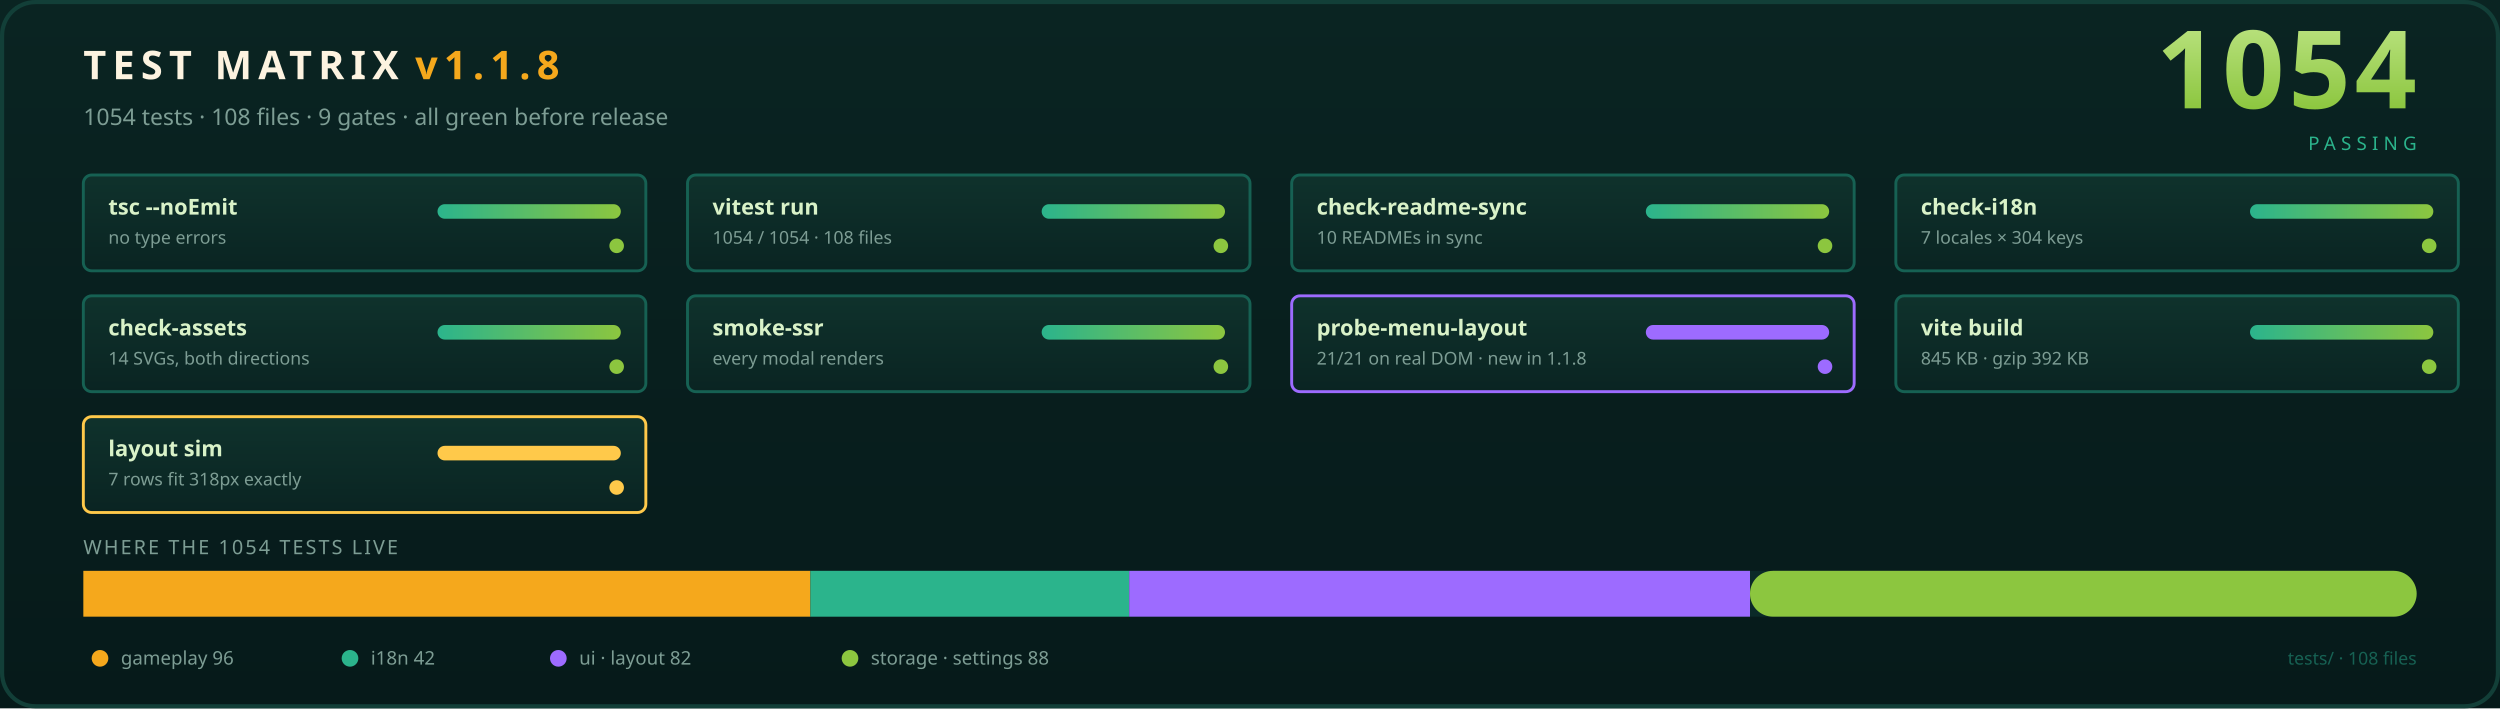
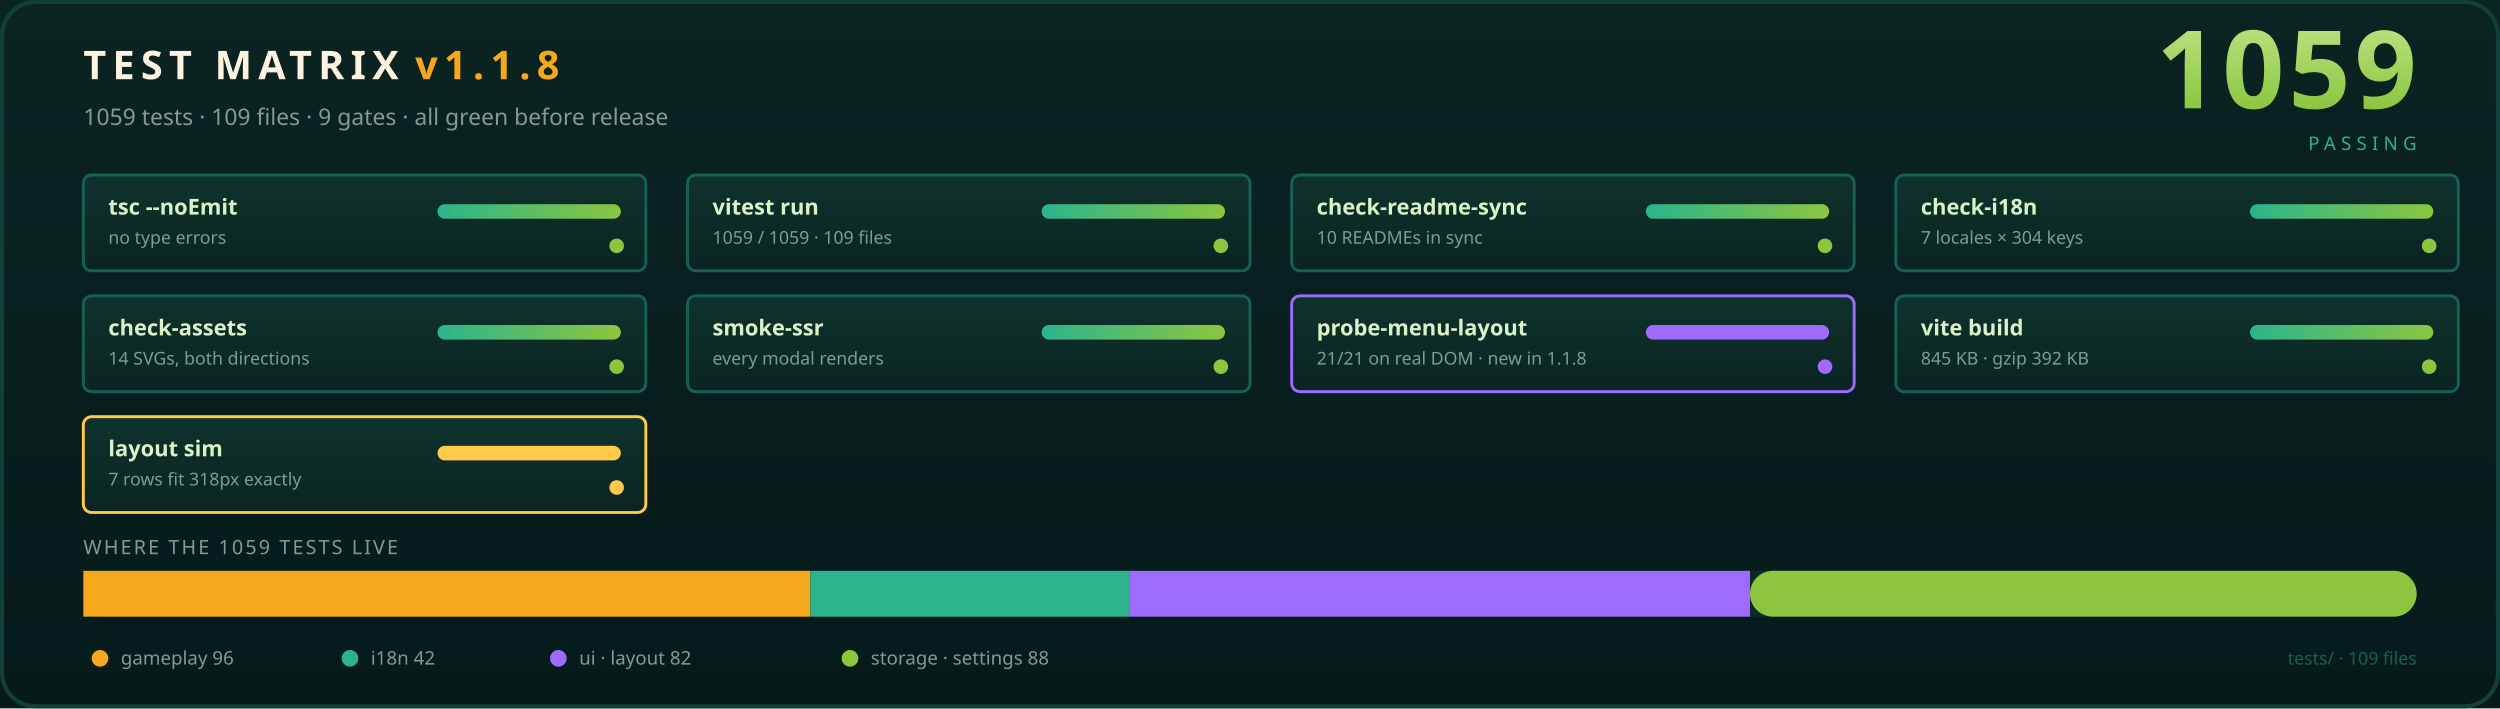
- <svg xmlns="http://www.w3.org/2000/svg" viewBox="0 0 1200 340" role="img" aria-label="Ma trận kiểm thử Lọ Chéo v1.1.8 — 1054 test trên 108 file, 9 cổng kiểm tra, phân bố theo nhóm (hoạt họa SMIL)">
+ <svg xmlns="http://www.w3.org/2000/svg" viewBox="0 0 1200 340" role="img" aria-label="Ma trận kiểm thử Lọ Chéo v1.1.8 — 1059 test trên 109 file, 9 cổng kiểm tra, phân bố theo nhóm (hoạt họa SMIL)">
  <defs>
    <filter id="tm-glow" x="-40%" y="-40%" width="180%" height="180%">
      <feGaussianBlur stdDeviation="4" result="b" />
      <feMerge>
        <feMergeNode in="b" />
        <feMergeNode in="SourceGraphic" />
      </feMerge>
    </filter>
    <linearGradient id="tmBg" x1="0" y1="0" x2="0" y2="1">
      <stop offset="0" stop-color="#0a2422" />
      <stop offset="1" stop-color="#061a1a" />
    </linearGradient>
    <linearGradient id="tmCard" x1="0" y1="0" x2="0" y2="1">
      <stop offset="0" stop-color="#0f322c" />
      <stop offset="1" stop-color="#0a2422" />
    </linearGradient>
    <linearGradient id="tmBar" x1="0" y1="0" x2="1" y2="0">
      <stop offset="0" stop-color="#2bb48c" />
      <stop offset="1" stop-color="#8cc63f" />
    </linearGradient>
    <linearGradient id="tmBig" x1="0" y1="0" x2="0" y2="1">
      <stop offset="0" stop-color="#b6e07a" />
      <stop offset="1" stop-color="#8cc63f" />
    </linearGradient>
  </defs>
  <rect width="1200" height="340" fill="url(#tmBg)" />
  <rect x="1" y="1" width="1198" height="338" rx="16" fill="none" stroke="#123f38" stroke-width="2" />
  <text x="40" y="38" font-family="'Arial Black','Bungee',sans-serif" font-weight="900" font-size="19" letter-spacing="3" fill="#fdf3e0">TEST MATRIX <tspan fill="#f5a81c">v1.1.8</tspan>
  </text>
-   <text x="40" y="60" font-family="system-ui,sans-serif" font-size="11" fill="#7d9d94">1054 tests · 108 files · 9 gates · all green before release</text>
-   <text x="1160" y="52" text-anchor="end" font-family="'Arial Black','Bungee',sans-serif" font-weight="900" font-size="52" fill="url(#tmBig)" letter-spacing="2">1054</text>
+   <text x="40" y="60" font-family="system-ui,sans-serif" font-size="11" fill="#7d9d94">1059 tests · 109 files · 9 gates · all green before release</text>
+   <text x="1160" y="52" text-anchor="end" font-family="'Arial Black','Bungee',sans-serif" font-weight="900" font-size="52" fill="url(#tmBig)" letter-spacing="2">1059</text>
  <text x="1160" y="72" text-anchor="end" font-family="system-ui,sans-serif" font-size="9" letter-spacing="2.5" fill="#2bb48c">PASSING</text>
  <g font-family="system-ui,sans-serif">
    <g transform="translate(40,84)">
      <rect width="270" height="46" rx="4" fill="url(#tmCard)" stroke="#166153" stroke-width="1.4" />
      <text x="12" y="19" font-size="10.5" fill="#d9f2c8" font-weight="700">tsc --noEmit</text>
      <text x="12" y="33" font-size="8.5" fill="#7d9d94">no type errors</text>
      <rect x="170" y="14" width="88" height="7" rx="3.5" fill="#0b2a28" />
      <rect x="170" y="14" width="88" height="7" rx="3.5" fill="url(#tmBar)">
        <animate attributeName="opacity" values="0.6;1;1;0.6" dur="9s" repeatCount="indefinite" />
      </rect>
      <circle cx="256" cy="34" r="3.5" fill="#8cc63f">
        <animate attributeName="opacity" values="1;0.3;1" dur="2.4s" repeatCount="indefinite" />
      </circle>
    </g>
    <g transform="translate(330,84)">
      <rect width="270" height="46" rx="4" fill="url(#tmCard)" stroke="#166153" stroke-width="1.4" />
      <text x="12" y="19" font-size="10.5" fill="#d9f2c8" font-weight="700">vitest run</text>
-       <text x="12" y="33" font-size="8.5" fill="#7d9d94">1054 / 1054 · 108 files</text>
+       <text x="12" y="33" font-size="8.5" fill="#7d9d94">1059 / 1059 · 109 files</text>
      <rect x="170" y="14" width="88" height="7" rx="3.5" fill="#0b2a28" />
      <rect x="170" y="14" width="88" height="7" rx="3.5" fill="url(#tmBar)">
        <animate attributeName="opacity" values="0.6;1;1;0.6" dur="9s" begin="0.6s" repeatCount="indefinite" />
      </rect>
      <circle cx="256" cy="34" r="3.5" fill="#8cc63f">
        <animate attributeName="opacity" values="1;0.3;1" dur="2.4s" begin="0.3s" repeatCount="indefinite" />
      </circle>
    </g>
    <g transform="translate(620,84)">
      <rect width="270" height="46" rx="4" fill="url(#tmCard)" stroke="#166153" stroke-width="1.4" />
      <text x="12" y="19" font-size="10.5" fill="#d9f2c8" font-weight="700">check-readme-sync</text>
      <text x="12" y="33" font-size="8.5" fill="#7d9d94">10 READMEs in sync</text>
      <rect x="170" y="14" width="88" height="7" rx="3.5" fill="#0b2a28" />
      <rect x="170" y="14" width="88" height="7" rx="3.5" fill="url(#tmBar)">
        <animate attributeName="opacity" values="0.6;1;1;0.6" dur="9s" begin="1.2s" repeatCount="indefinite" />
      </rect>
      <circle cx="256" cy="34" r="3.5" fill="#8cc63f">
        <animate attributeName="opacity" values="1;0.3;1" dur="2.4s" begin="0.6s" repeatCount="indefinite" />
      </circle>
    </g>
    <g transform="translate(910,84)">
      <rect width="270" height="46" rx="4" fill="url(#tmCard)" stroke="#166153" stroke-width="1.4" />
      <text x="12" y="19" font-size="10.5" fill="#d9f2c8" font-weight="700">check-i18n</text>
      <text x="12" y="33" font-size="8.5" fill="#7d9d94">7 locales × 304 keys</text>
      <rect x="170" y="14" width="88" height="7" rx="3.5" fill="#0b2a28" />
      <rect x="170" y="14" width="88" height="7" rx="3.5" fill="url(#tmBar)">
        <animate attributeName="opacity" values="0.6;1;1;0.6" dur="9s" begin="1.8s" repeatCount="indefinite" />
      </rect>
      <circle cx="256" cy="34" r="3.5" fill="#8cc63f">
        <animate attributeName="opacity" values="1;0.3;1" dur="2.4s" begin="0.9s" repeatCount="indefinite" />
      </circle>
    </g>
    <g transform="translate(40,142)">
      <rect width="270" height="46" rx="4" fill="url(#tmCard)" stroke="#166153" stroke-width="1.4" />
      <text x="12" y="19" font-size="10.5" fill="#d9f2c8" font-weight="700">check-assets</text>
      <text x="12" y="33" font-size="8.5" fill="#7d9d94">14 SVGs, both directions</text>
      <rect x="170" y="14" width="88" height="7" rx="3.5" fill="#0b2a28" />
      <rect x="170" y="14" width="88" height="7" rx="3.5" fill="url(#tmBar)">
        <animate attributeName="opacity" values="0.6;1;1;0.6" dur="9s" begin="2.4s" repeatCount="indefinite" />
      </rect>
      <circle cx="256" cy="34" r="3.5" fill="#8cc63f">
        <animate attributeName="opacity" values="1;0.3;1" dur="2.4s" begin="1.2s" repeatCount="indefinite" />
      </circle>
    </g>
    <g transform="translate(330,142)">
      <rect width="270" height="46" rx="4" fill="url(#tmCard)" stroke="#166153" stroke-width="1.4" />
      <text x="12" y="19" font-size="10.5" fill="#d9f2c8" font-weight="700">smoke-ssr</text>
      <text x="12" y="33" font-size="8.5" fill="#7d9d94">every modal renders</text>
      <rect x="170" y="14" width="88" height="7" rx="3.5" fill="#0b2a28" />
      <rect x="170" y="14" width="88" height="7" rx="3.5" fill="url(#tmBar)">
        <animate attributeName="opacity" values="0.6;1;1;0.6" dur="9s" begin="3s" repeatCount="indefinite" />
      </rect>
      <circle cx="256" cy="34" r="3.5" fill="#8cc63f">
        <animate attributeName="opacity" values="1;0.3;1" dur="2.4s" begin="1.5s" repeatCount="indefinite" />
      </circle>
    </g>
    <g transform="translate(620,142)">
      <rect width="270" height="46" rx="4" fill="url(#tmCard)" stroke="#9d6bff" stroke-width="1.4" />
      <text x="12" y="19" font-size="10.5" fill="#d9f2c8" font-weight="700">probe-menu-layout</text>
      <text x="12" y="33" font-size="8.5" fill="#7d9d94">21/21 on real DOM · new in 1.1.8</text>
      <rect x="170" y="14" width="88" height="7" rx="3.5" fill="#0b2a28" />
      <rect x="170" y="14" width="88" height="7" rx="3.5" fill="#9d6bff" />
      <circle cx="256" cy="34" r="3.5" fill="#9d6bff">
        <animate attributeName="opacity" values="1;0.3;1" dur="2.4s" begin="1.8s" repeatCount="indefinite" />
      </circle>
    </g>
    <g transform="translate(910,142)">
      <rect width="270" height="46" rx="4" fill="url(#tmCard)" stroke="#166153" stroke-width="1.4" />
      <text x="12" y="19" font-size="10.5" fill="#d9f2c8" font-weight="700">vite build</text>
      <text x="12" y="33" font-size="8.5" fill="#7d9d94">845 KB · gzip 392 KB</text>
      <rect x="170" y="14" width="88" height="7" rx="3.5" fill="#0b2a28" />
      <rect x="170" y="14" width="88" height="7" rx="3.5" fill="url(#tmBar)">
        <animate attributeName="opacity" values="0.6;1;1;0.6" dur="9s" begin="4.2s" repeatCount="indefinite" />
      </rect>
      <circle cx="256" cy="34" r="3.5" fill="#8cc63f">
        <animate attributeName="opacity" values="1;0.3;1" dur="2.4s" begin="2.1s" repeatCount="indefinite" />
      </circle>
    </g>
    <g transform="translate(40,200)">
      <rect width="270" height="46" rx="4" fill="url(#tmCard)" stroke="#ffc94a" stroke-width="1.4" />
      <text x="12" y="19" font-size="10.5" fill="#d9f2c8" font-weight="700">layout sim</text>
      <text x="12" y="33" font-size="8.5" fill="#7d9d94">7 rows fit 318px exactly</text>
      <rect x="170" y="14" width="88" height="7" rx="3.5" fill="#0b2a28" />
      <rect x="170" y="14" width="88" height="7" rx="3.5" fill="#ffc94a" />
      <circle cx="256" cy="34" r="3.5" fill="#ffc94a">
        <animate attributeName="opacity" values="1;0.3;1" dur="2.4s" begin="2.4s" repeatCount="indefinite" />
      </circle>
    </g>
  </g>
-   <text x="40" y="266" font-family="system-ui,sans-serif" font-size="9.5" letter-spacing="1" fill="#7d9d94">WHERE THE 1054 TESTS LIVE</text>
+   <text x="40" y="266" font-family="system-ui,sans-serif" font-size="9.5" letter-spacing="1" fill="#7d9d94">WHERE THE 1059 TESTS LIVE</text>
  <g transform="translate(40,274)">
    <rect width="1120" height="22" rx="11" fill="#0b2a28" />
    <rect x="0" y="0" width="349" height="22" fill="#f5a81c">
      <animate attributeName="opacity" values="0.55;1;1;0.55" dur="9s" begin="0s" repeatCount="indefinite" />
    </rect>
    <rect x="349" y="0" width="153" height="22" fill="#2bb48c">
      <animate attributeName="opacity" values="0.55;1;1;0.55" dur="9s" begin="0.8s" repeatCount="indefinite" />
    </rect>
    <rect x="502" y="0" width="298" height="22" fill="#9d6bff">
      <animate attributeName="opacity" values="0.55;1;1;0.55" dur="9s" begin="1.6s" repeatCount="indefinite" />
    </rect>
    <rect x="800" y="0" width="320" height="22" rx="11" fill="#8cc63f">
      <animate attributeName="opacity" values="0.55;1;1;0.55" dur="9s" begin="2.4s" repeatCount="indefinite" />
    </rect>
  </g>
  <g font-family="system-ui,sans-serif" font-size="9" fill="#7d9d94">
    <circle cx="48" cy="316" r="4" fill="#f5a81c" />
    <text x="58" y="319">gameplay 96</text>
    <circle cx="168" cy="316" r="4" fill="#2bb48c" />
    <text x="178" y="319">i18n 42</text>
    <circle cx="268" cy="316" r="4" fill="#9d6bff" />
    <text x="278" y="319">ui · layout 82</text>
    <circle cx="408" cy="316" r="4" fill="#8cc63f" />
    <text x="418" y="319">storage · settings 88</text>
  </g>
-   <text x="1160" y="319" text-anchor="end" font-family="system-ui,sans-serif" font-size="8.5" fill="#166153">tests/ · 108 files</text>
+   <text x="1160" y="319" text-anchor="end" font-family="system-ui,sans-serif" font-size="8.5" fill="#166153">tests/ · 109 files</text>
</svg>
